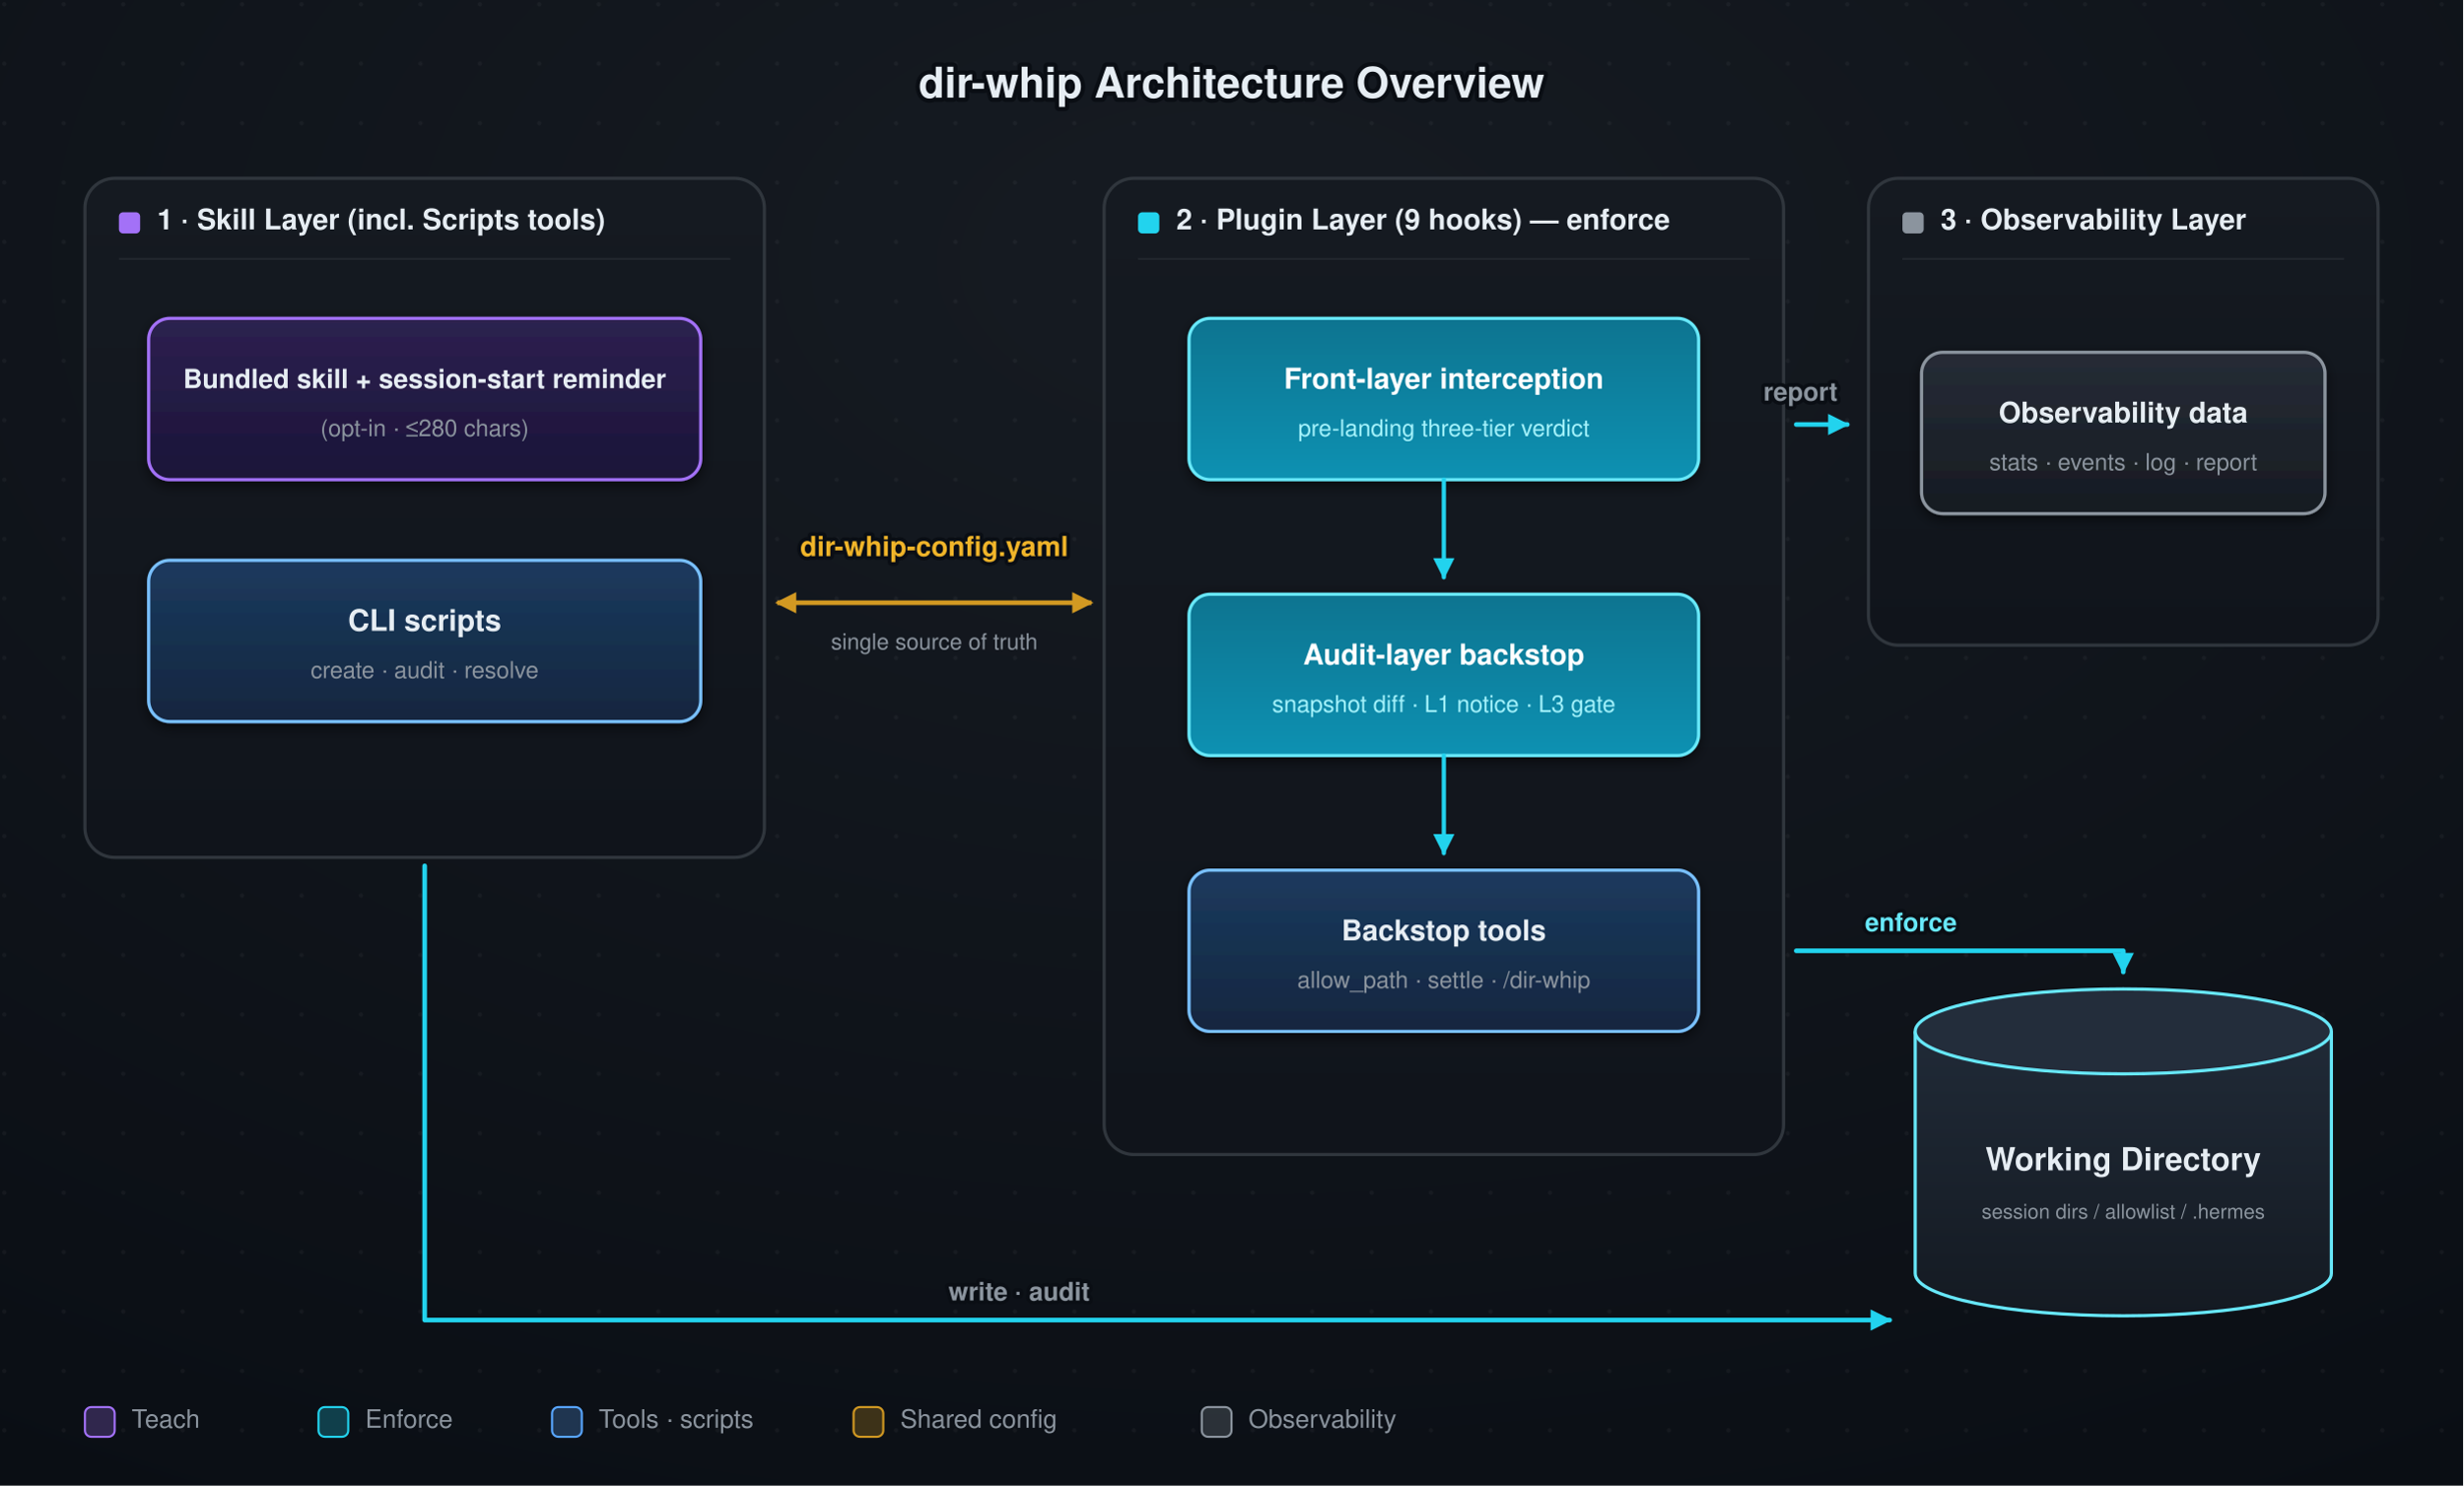
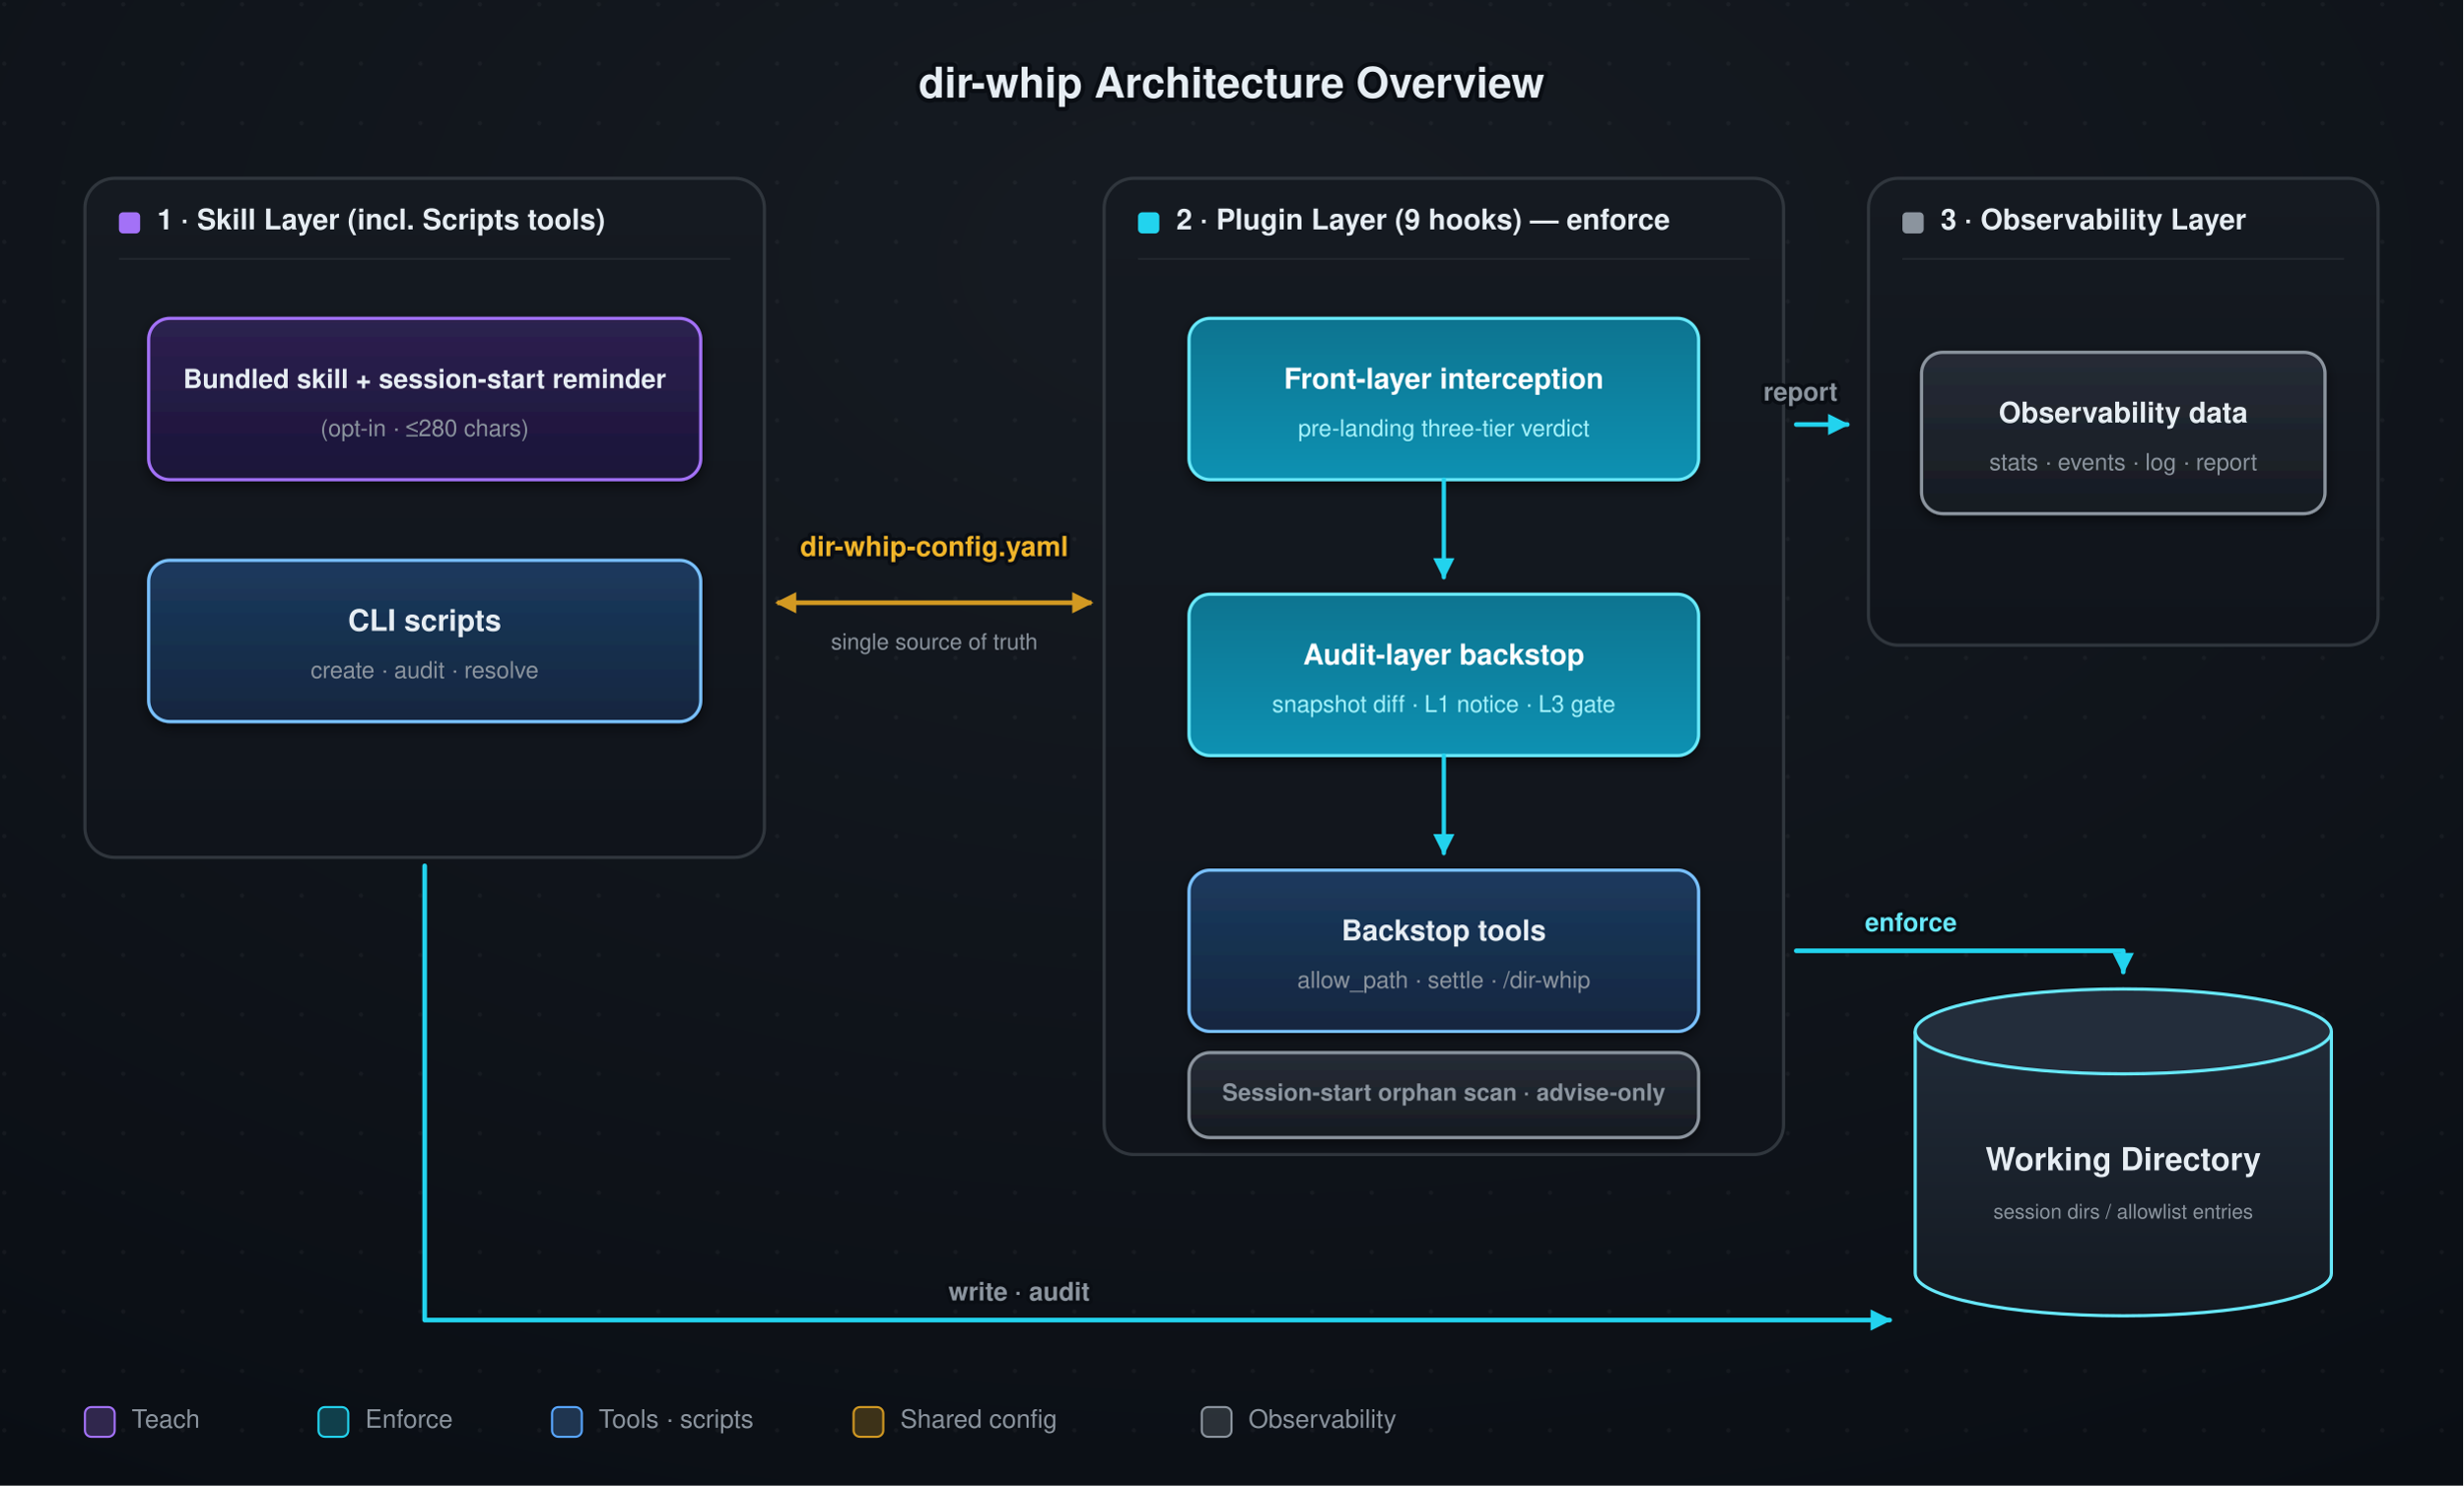
<svg xmlns="http://www.w3.org/2000/svg" width="1160" height="700" viewBox="0 0 1160 700" font-family="system-ui,'Segoe UI',Helvetica,Arial,sans-serif">
  <defs>
    <radialGradient id="bg" cx="50%" cy="18%" r="95%">
      <stop offset="0%" stop-color="#161b22" />
      <stop offset="100%" stop-color="#0a0e14" />
    </radialGradient>
    <linearGradient id="cyanGrad" x1="0" y1="0" x2="0" y2="1">
      <stop offset="0%" stop-color="#0e7490" />
      <stop offset="100%" stop-color="#0891b2" />
    </linearGradient>
    <linearGradient id="purpleGrad" x1="0" y1="0" x2="0" y2="1">
      <stop offset="0%" stop-color="#2d2150" />
      <stop offset="100%" stop-color="#1a1438" />
    </linearGradient>
    <linearGradient id="blueGrad" x1="0" y1="0" x2="0" y2="1">
      <stop offset="0%" stop-color="#1c3a5e" />
      <stop offset="100%" stop-color="#12263f" />
    </linearGradient>
    <linearGradient id="slateGrad" x1="0" y1="0" x2="0" y2="1">
      <stop offset="0%" stop-color="#262c36" />
      <stop offset="100%" stop-color="#161b22" />
    </linearGradient>
    <linearGradient id="panelGrad" x1="0" y1="0" x2="0" y2="1">
      <stop offset="0%" stop-color="#151a21" />
      <stop offset="100%" stop-color="#10141b" />
    </linearGradient>
    <linearGradient id="cylGrad" x1="0" y1="0" x2="0" y2="1">
      <stop offset="0%" stop-color="#202a37" />
      <stop offset="100%" stop-color="#141a22" />
    </linearGradient>
    <pattern id="dots" width="28" height="28" patternUnits="userSpaceOnUse">
      <circle cx="2" cy="2" r="1" fill="#ffffff" opacity="0.04" />
    </pattern>
    <filter id="glow" x="-60%" y="-60%" width="220%" height="220%">
      <feGaussianBlur stdDeviation="3" result="b" />
      <feMerge>
        <feMergeNode in="b" />
        <feMergeNode in="SourceGraphic" />
      </feMerge>
    </filter>
    <filter id="soft" x="-40%" y="-40%" width="180%" height="180%">
      <feDropShadow dx="0" dy="2" stdDeviation="3" flood-color="#000000" flood-opacity="0.55" />
    </filter>
    <marker id="ah-cyan" markerWidth="10" markerHeight="10" refX="9" refY="5" orient="auto" markerUnits="userSpaceOnUse">
      <path d="M0,0 L10,5 L0,10 z" fill="#22d3ee" />
    </marker>
    <marker id="ah-amber" markerWidth="10" markerHeight="10" refX="9" refY="5" orient="auto-start-reverse" markerUnits="userSpaceOnUse">
      <path d="M0,0 L10,5 L0,10 z" fill="#d29922" />
    </marker>
  </defs>
  <rect width="1160" height="700" fill="url(#bg)" />
  <rect width="1160" height="700" fill="url(#dots)" />
  <text x="580" y="46" text-anchor="middle" font-size="20" font-weight="800" fill="#e6edf3" paint-order="stroke" stroke="#0a0e14" stroke-width="4" stroke-linejoin="round">dir-whip Architecture Overview</text>
  <rect x="40" y="84" width="320" height="320" rx="14" fill="url(#panelGrad)" stroke="#30363d" stroke-width="1.5" />
  <rect x="56" y="100" width="10" height="10" rx="2" fill="#a371f7" />
  <text x="74" y="105" dominant-baseline="central" font-size="13.5" font-weight="700" fill="#e6edf3">1 · Skill Layer (incl. Scripts tools)</text>
  <line x1="56" y1="122" x2="344" y2="122" stroke="#21262d" stroke-width="1" />
  <rect x="70" y="150" width="260" height="76" rx="10" fill="url(#purpleGrad)" stroke="#a371f7" stroke-width="1.5" filter="url(#soft)" />
  <text x="200" y="180" text-anchor="middle" dominant-baseline="central" font-size="12.5" font-weight="700" fill="#e6edf3">Bundled skill + session-start reminder</text>
  <text x="200" y="203" text-anchor="middle" dominant-baseline="central" font-size="11" fill="#8b949e">(opt-in · ≤280 chars)</text>
  <rect x="70" y="264" width="260" height="76" rx="10" fill="url(#blueGrad)" stroke="#79c0ff" stroke-width="1.5" filter="url(#soft)" />
  <text x="200" y="294" text-anchor="middle" dominant-baseline="central" font-size="14" font-weight="700" fill="#e6edf3">CLI scripts</text>
  <text x="200" y="317" text-anchor="middle" dominant-baseline="central" font-size="11" fill="#8b949e">create · audit · resolve</text>
  <rect x="520" y="84" width="320" height="460" rx="14" fill="url(#panelGrad)" stroke="#30363d" stroke-width="1.5" />
  <rect x="536" y="100" width="10" height="10" rx="2" fill="#22d3ee" />
  <text x="554" y="105" dominant-baseline="central" font-size="13.5" font-weight="700" fill="#e6edf3">2 · Plugin Layer (9 hooks) — enforce</text>
  <line x1="536" y1="122" x2="824" y2="122" stroke="#21262d" stroke-width="1" />
  <rect x="560" y="150" width="240" height="76" rx="10" fill="url(#cyanGrad)" stroke="#67e8f9" stroke-width="1.5" filter="url(#soft)" />
  <text x="680" y="180" text-anchor="middle" dominant-baseline="central" font-size="13.5" font-weight="700" fill="#ffffff">Front-layer interception</text>
  <text x="680" y="203" text-anchor="middle" dominant-baseline="central" font-size="11" fill="#a5f3fc">pre-landing three-tier verdict</text>
  <rect x="560" y="280" width="240" height="76" rx="10" fill="url(#cyanGrad)" stroke="#67e8f9" stroke-width="1.5" filter="url(#soft)" />
  <text x="680" y="310" text-anchor="middle" dominant-baseline="central" font-size="13.5" font-weight="700" fill="#ffffff">Audit-layer backstop</text>
  <text x="680" y="333" text-anchor="middle" dominant-baseline="central" font-size="11" fill="#a5f3fc">snapshot diff · L1 notice · L3 gate</text>
  <rect x="560" y="410" width="240" height="76" rx="10" fill="url(#blueGrad)" stroke="#79c0ff" stroke-width="1.5" filter="url(#soft)" />
  <text x="680" y="440" text-anchor="middle" dominant-baseline="central" font-size="13.5" font-weight="700" fill="#e6edf3">Backstop tools</text>
  <text x="680" y="463" text-anchor="middle" dominant-baseline="central" font-size="11" fill="#8b949e">allow_path · settle · /dir-whip</text>
+   <rect x="560" y="496" width="240" height="40" rx="10" fill="url(#slateGrad)" stroke="#8b949e" stroke-width="1.5" filter="url(#soft)" />
+   <text x="680" y="516" text-anchor="middle" dominant-baseline="central" font-size="11" font-weight="700" fill="#8b949e">Session-start orphan scan · advise-only</text>
  <g fill="none" stroke="#22d3ee" stroke-width="2" stroke-linecap="round">
    <path d="M680,226 L680,272" marker-end="url(#ah-cyan)" />
    <path d="M680,356 L680,402" marker-end="url(#ah-cyan)" />
  </g>
  <path d="M366,284 L514,284" fill="none" stroke="#d29922" stroke-width="2.2" marker-start="url(#ah-amber)" marker-end="url(#ah-amber)" />
  <text x="440" y="262" text-anchor="middle" font-size="13" font-weight="700" fill="#f0b429" paint-order="stroke" stroke="#0a0e14" stroke-width="3.5" stroke-linejoin="round">dir-whip-config.yaml</text>
  <text x="440" y="306" text-anchor="middle" font-size="10.5" fill="#8b949e">single source of truth</text>
  <rect x="880" y="84" width="240" height="220" rx="14" fill="url(#panelGrad)" stroke="#30363d" stroke-width="1.5" />
  <rect x="896" y="100" width="10" height="10" rx="2" fill="#8b949e" />
  <text x="914" y="105" dominant-baseline="central" font-size="13.5" font-weight="700" fill="#e6edf3">3 · Observability Layer</text>
  <line x1="896" y1="122" x2="1104" y2="122" stroke="#21262d" stroke-width="1" />
  <rect x="905" y="166" width="190" height="76" rx="10" fill="url(#slateGrad)" stroke="#8b949e" stroke-width="1.5" filter="url(#soft)" />
  <text x="1000" y="196" text-anchor="middle" dominant-baseline="central" font-size="13.5" font-weight="700" fill="#e6edf3">Observability data</text>
  <text x="1000" y="219" text-anchor="middle" dominant-baseline="central" font-size="11" fill="#8b949e">stats · events · log · report</text>
  <path d="M902,486 V600 A98,20 0 0 0 1098,600 V486" fill="url(#cylGrad)" stroke="#67e8f9" stroke-width="1.5" />
  <ellipse cx="1000" cy="486" rx="98" ry="20" fill="#232d3b" stroke="#67e8f9" stroke-width="1.5" />
  <text x="1000" y="548" text-anchor="middle" dominant-baseline="central" font-size="15" font-weight="700" fill="#e6edf3">Working Directory</text>
-   <text x="1000" y="572" text-anchor="middle" dominant-baseline="central" font-size="9.5" fill="#8b949e">session dirs / allowlist / .hermes</text>
+   <text x="1000" y="572" text-anchor="middle" dominant-baseline="central" font-size="9.5" fill="#8b949e">session dirs / allowlist entries</text>
  <g fill="none" stroke-width="2.2" stroke-linecap="round" stroke-linejoin="round">
    <path d="M846,200 L870,200" stroke="#22d3ee" marker-end="url(#ah-cyan)" />
    <path d="M846,448 L1000,448 L1000,458" stroke="#22d3ee" marker-end="url(#ah-cyan)" />
    <path d="M200,408 L200,622 L890,622" stroke="#22d3ee" marker-end="url(#ah-cyan)" />
  </g>
  <g font-size="12" font-weight="600" dominant-baseline="central" paint-order="stroke" stroke="#0a0e14" stroke-width="3.5" stroke-linejoin="round">
    <text x="848" y="186" text-anchor="middle" fill="#8b949e">report</text>
    <text x="900" y="436" text-anchor="middle" fill="#67e8f9">enforce</text>
    <text x="480" y="610" text-anchor="middle" fill="#8b949e">write · audit</text>
  </g>
  <g font-size="12" fill="#8b949e" dominant-baseline="central">
    <rect x="40" y="663" width="14" height="14" rx="3" fill="#a371f7" fill-opacity="0.25" stroke="#a371f7" />
    <text x="62" y="670">Teach</text>
    <rect x="150" y="663" width="14" height="14" rx="3" fill="#22d3ee" fill-opacity="0.25" stroke="#22d3ee" />
    <text x="172" y="670">Enforce</text>
    <rect x="260" y="663" width="14" height="14" rx="3" fill="#58a6ff" fill-opacity="0.25" stroke="#58a6ff" />
    <text x="282" y="670">Tools · scripts</text>
    <rect x="402" y="663" width="14" height="14" rx="3" fill="#d29922" fill-opacity="0.25" stroke="#d29922" />
    <text x="424" y="670">Shared config</text>
    <rect x="566" y="663" width="14" height="14" rx="3" fill="#8b949e" fill-opacity="0.25" stroke="#8b949e" />
    <text x="588" y="670">Observability</text>
  </g>
</svg>
